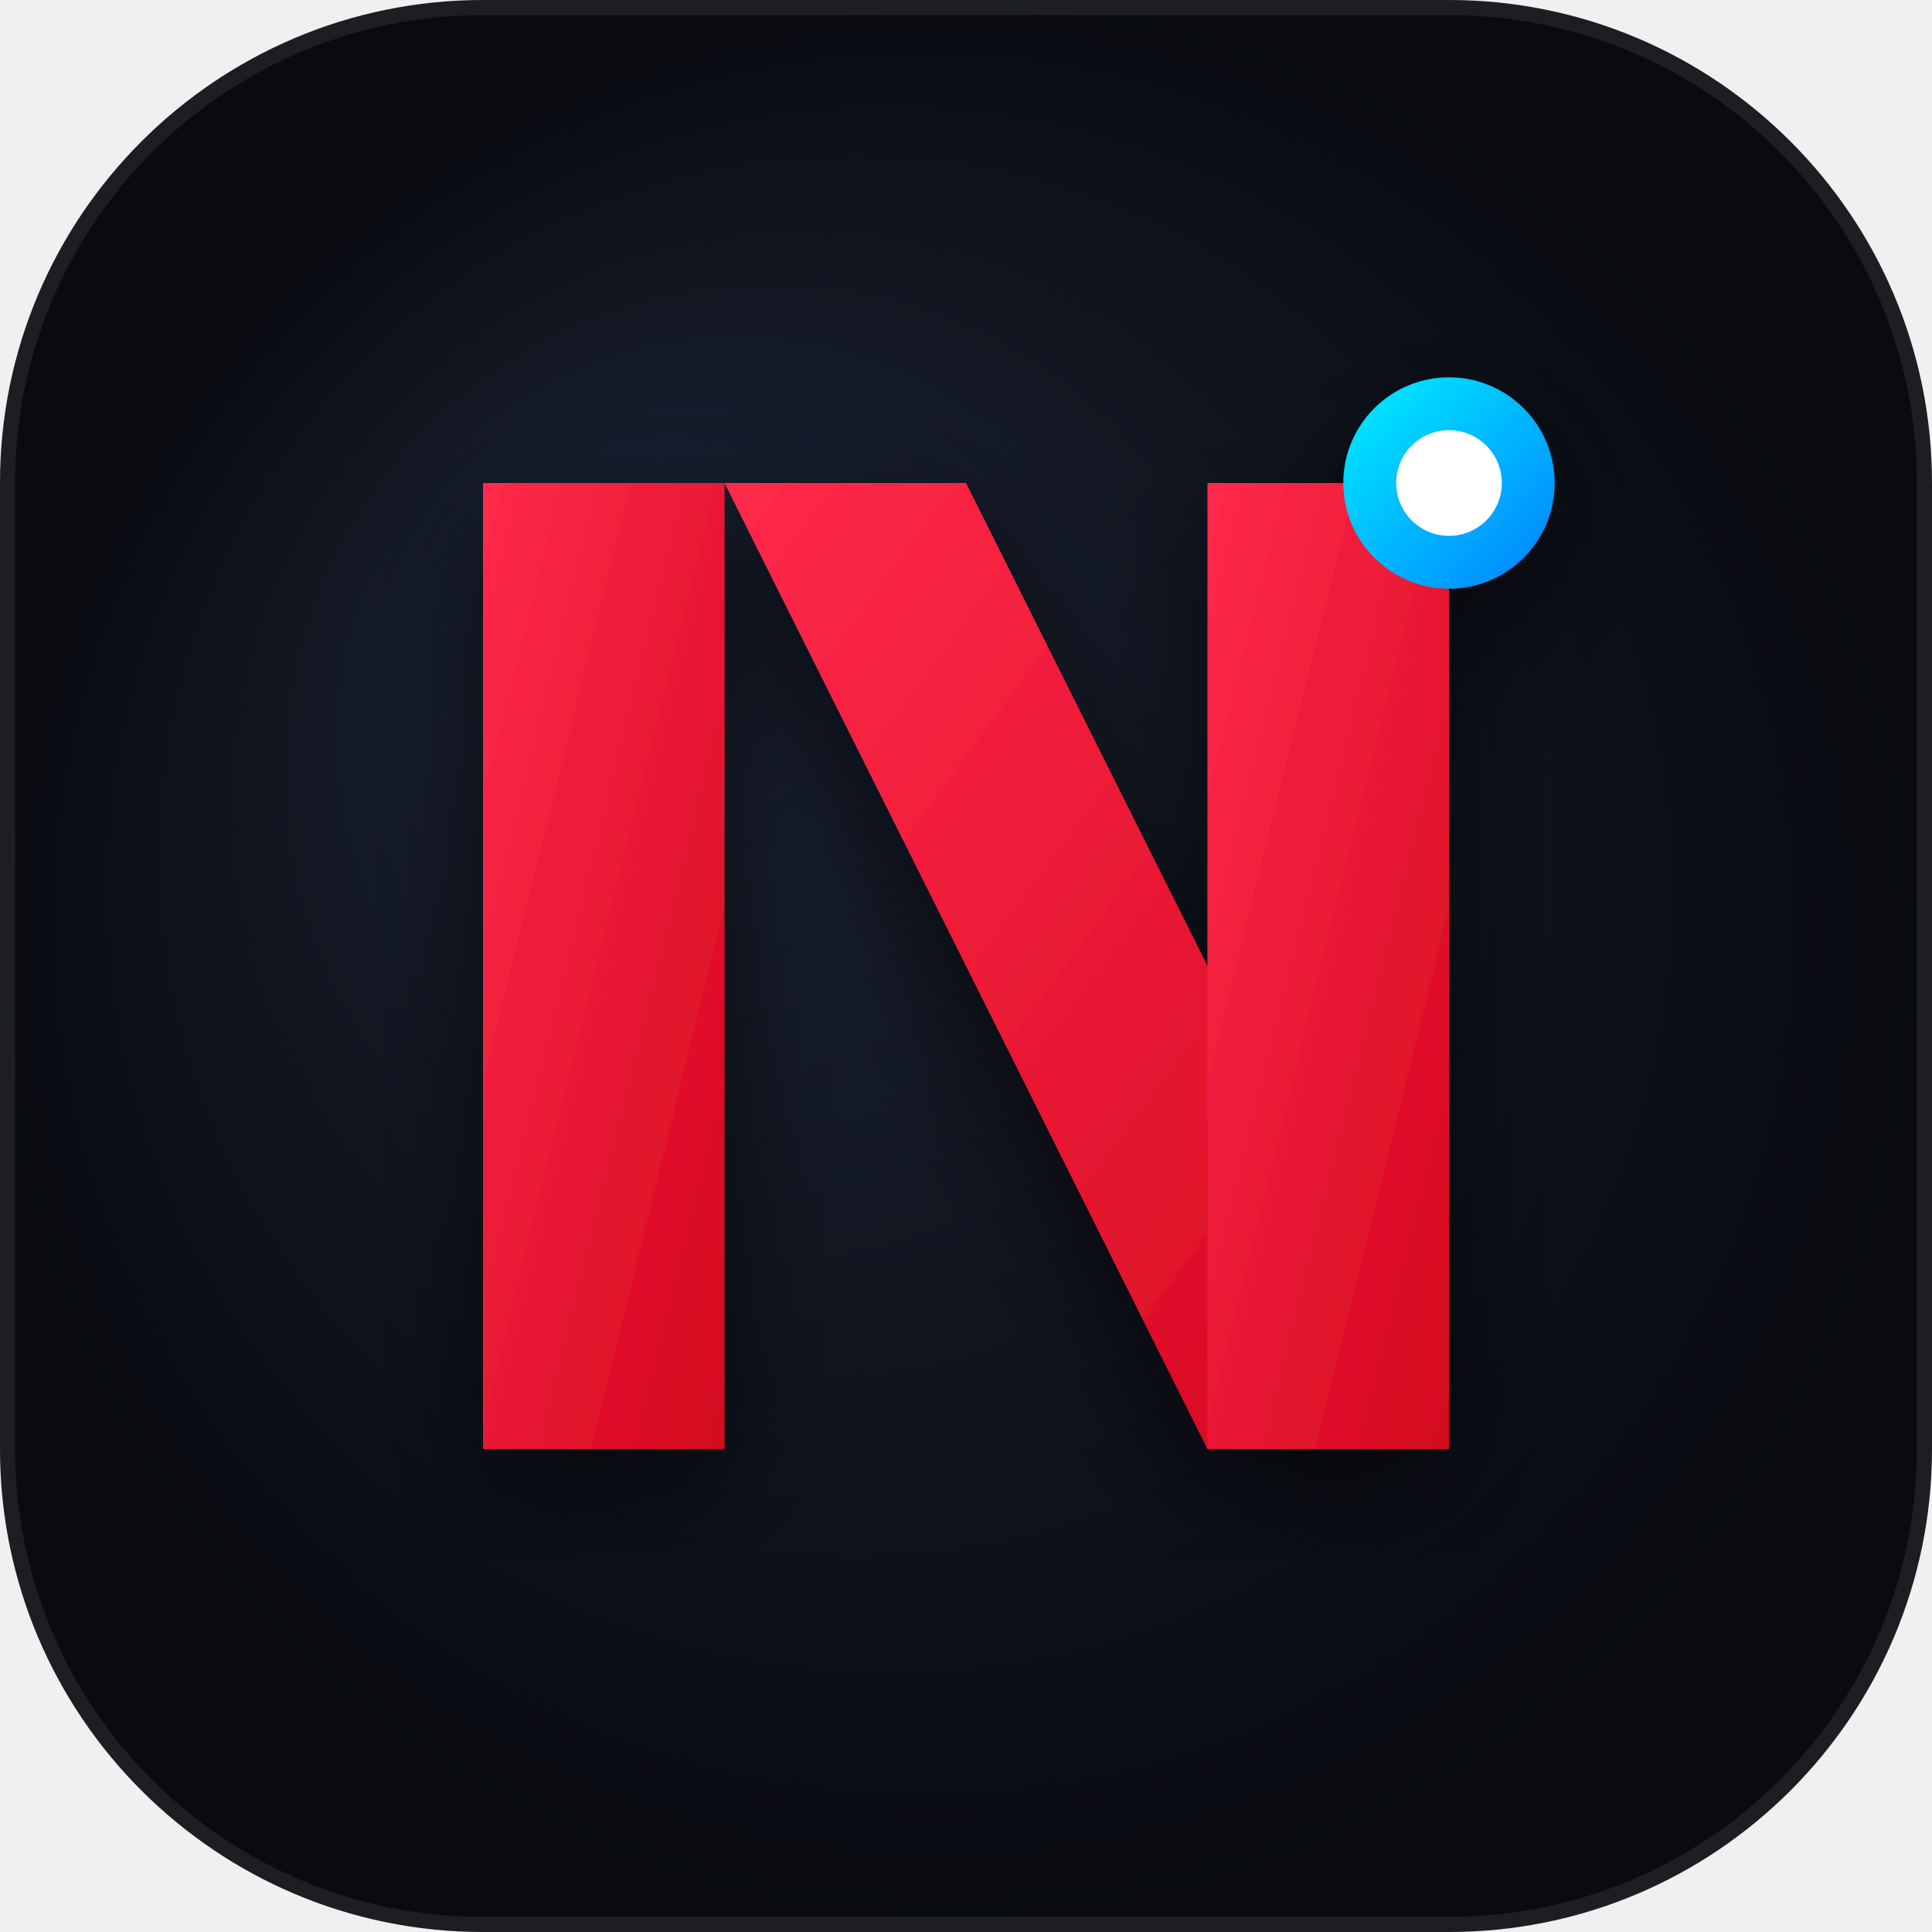
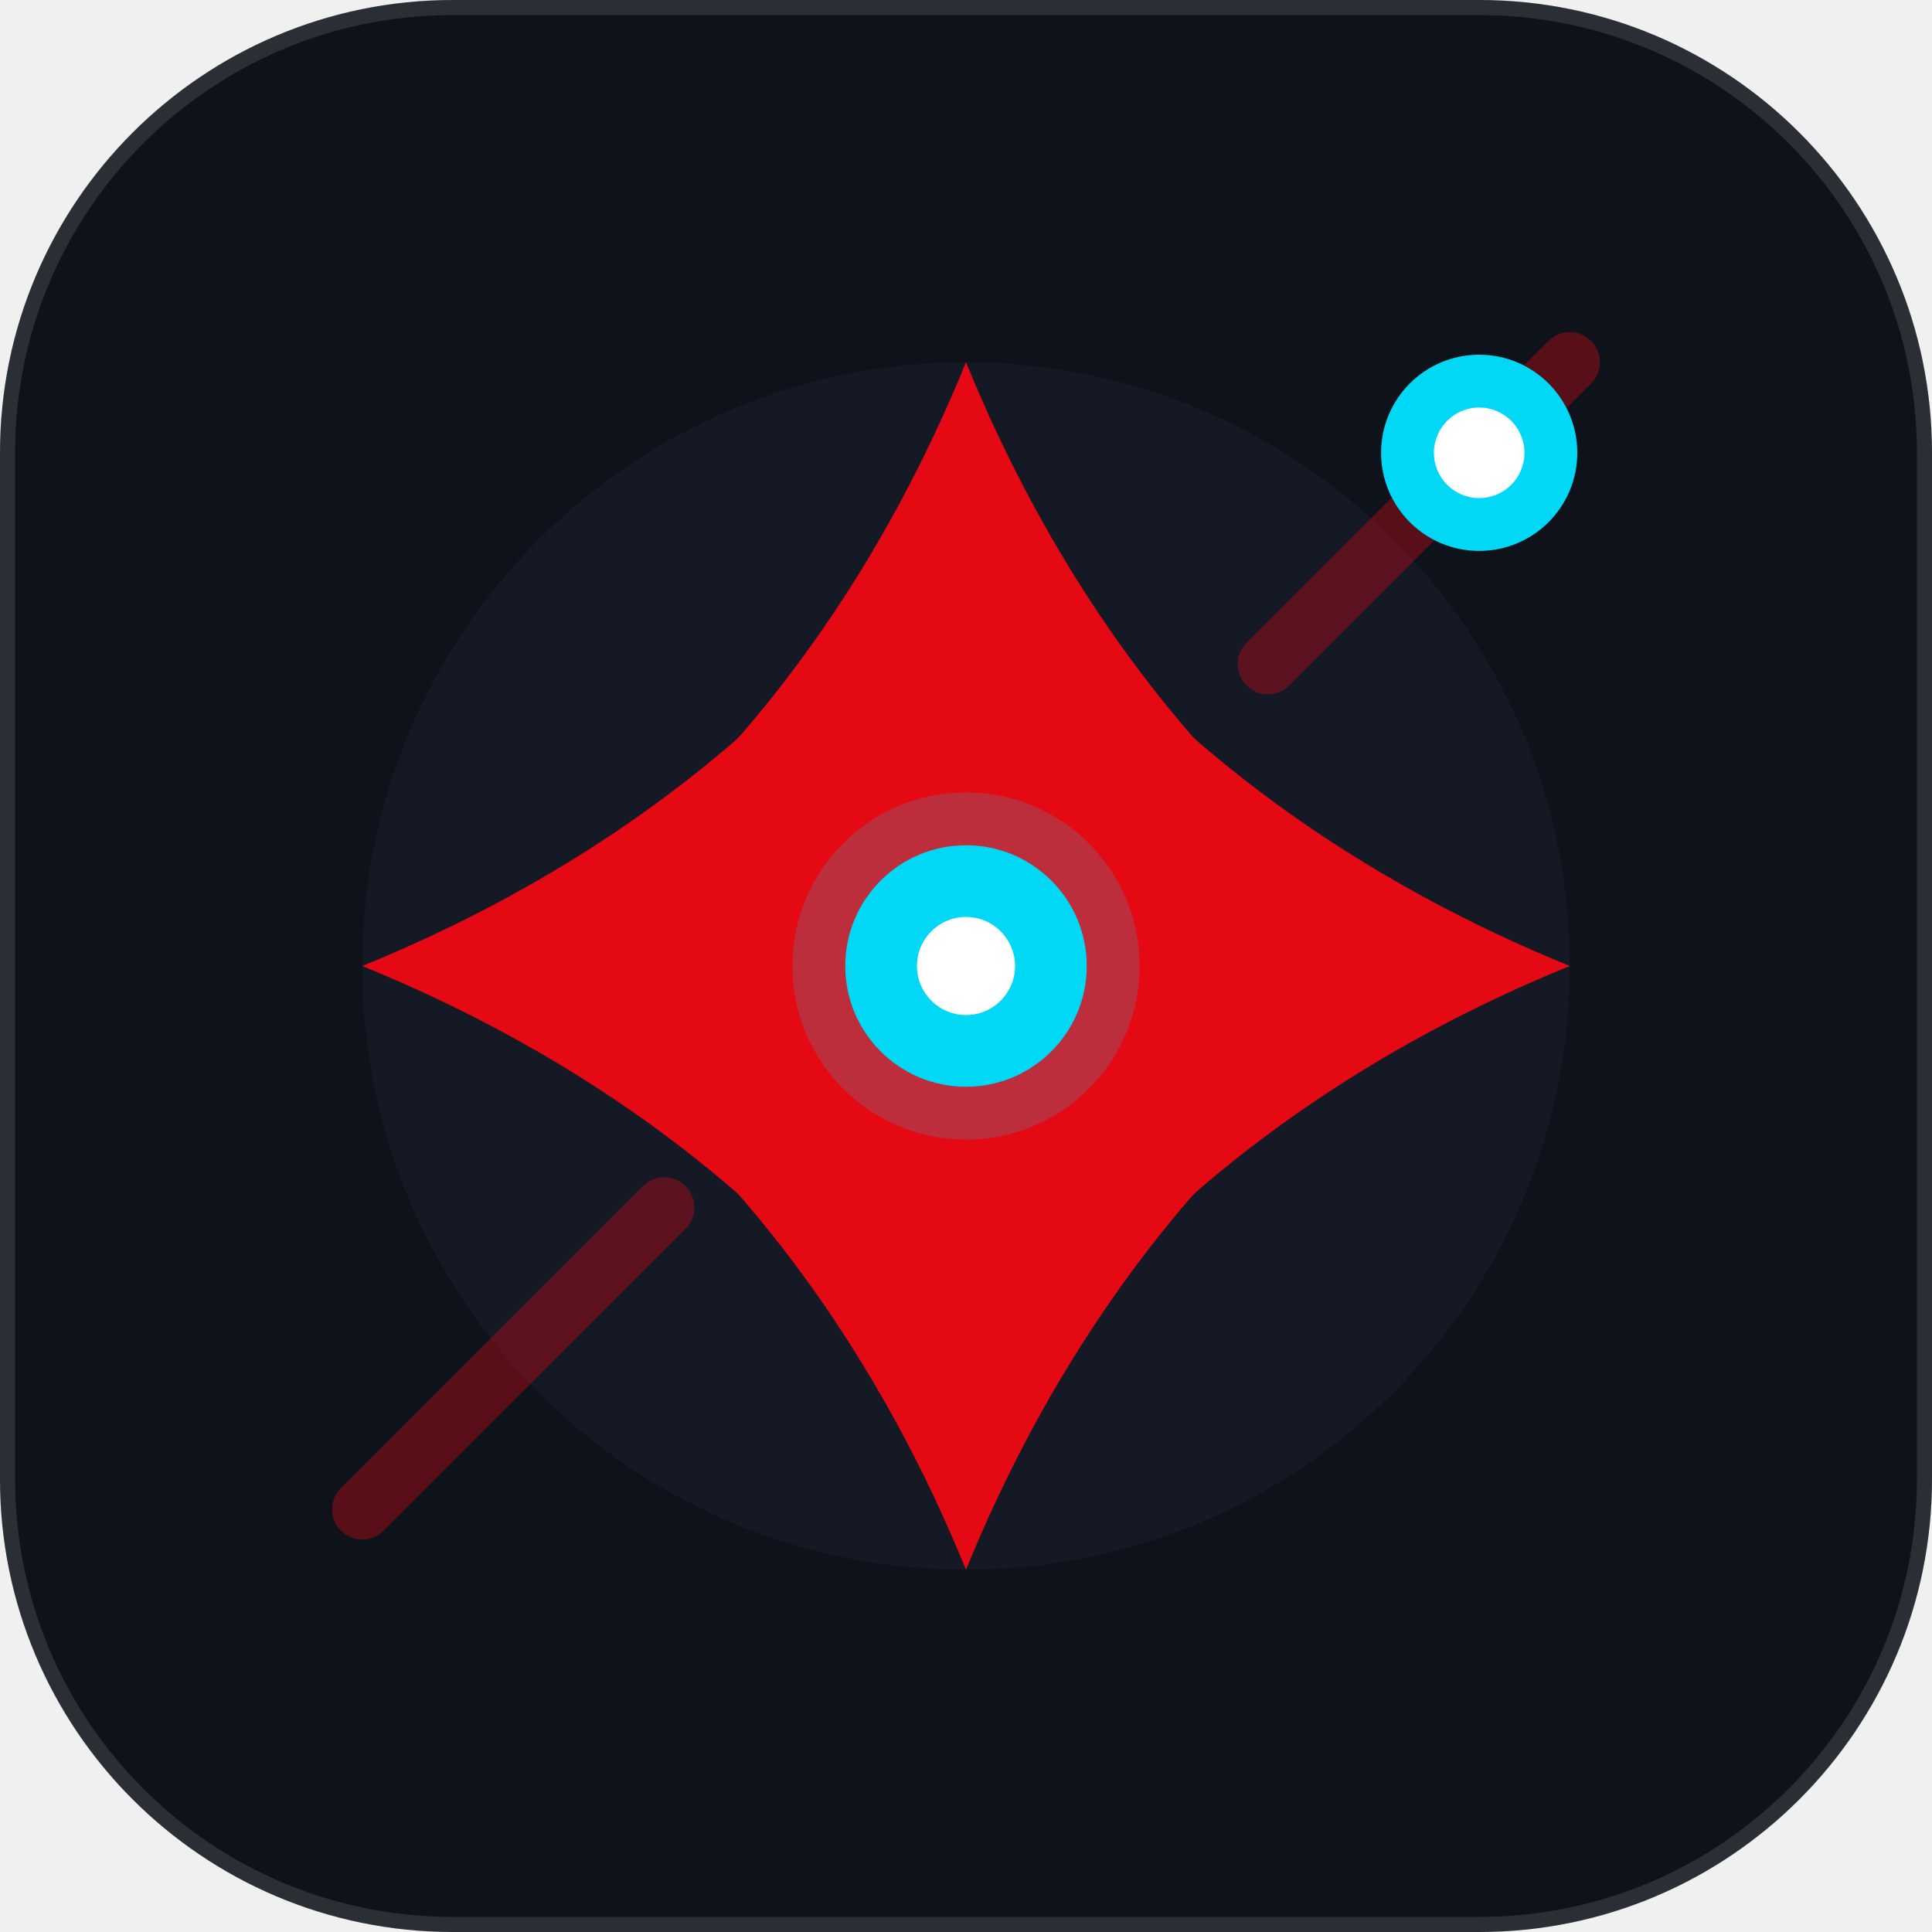
- <svg xmlns="http://www.w3.org/2000/svg" viewBox="0 0 512 512" width="100%" height="100%">
-   <defs>
-     <radialGradient id="bgGrad" cx="50%" cy="50%" r="50%" fx="30%" fy="30%">
-       <stop offset="0%" stop-color="#1A2234" />
-       <stop offset="100%" stop-color="#090B10" />
-     </radialGradient>
-     <linearGradient id="crimsonGrad" x1="0%" y1="0%" x2="100%" y2="100%">
-       <stop offset="0%" stop-color="#FF2A4B" />
-       <stop offset="100%" stop-color="#D3081E" />
-     </linearGradient>
-     <linearGradient id="cyanGrad" x1="0%" y1="0%" x2="100%" y2="100%">
-       <stop offset="0%" stop-color="#00F0FF" />
-       <stop offset="100%" stop-color="#0080FF" />
-     </linearGradient>
-     <filter id="subtleShadow" x="-10%" y="-10%" width="120%" height="120%">
-       <feDropShadow dx="0" dy="12" stdDeviation="16" flood-color="#000000" flood-opacity="0.6" />
-     </filter>
-   </defs>
-   <rect width="512" height="512" rx="128" fill="url(#bgGrad)" />
-   <rect width="508" height="508" x="2" y="2" rx="126" fill="none" stroke="rgba(255, 255, 255, 0.08)" stroke-width="4" />
-   <g filter="url(#subtleShadow)">
-     <path d="M128 384 L128 128 L192 128 L192 384 Z" fill="url(#crimsonGrad)" />
-     <path d="M192 128 L320 384 L384 384 L256 128 Z" fill="url(#crimsonGrad)" />
-     <path d="M320 384 L320 128 L384 128 L384 384 Z" fill="url(#crimsonGrad)" />
-     <circle cx="384" cy="128" r="28" fill="url(#cyanGrad)" />
-     <circle cx="384" cy="128" r="14" fill="#FFFFFF" />
+ <svg xmlns="http://www.w3.org/2000/svg" viewBox="0 0 512 512" fill="none">
+   <rect width="512" height="512" rx="120" fill="#0E121A" />
+   <rect x="2" y="2" width="508" height="508" rx="118" stroke="rgba(255,255,255,0.12)" stroke-width="4" />
+   <circle cx="256" cy="256" r="160" fill="#1A2234" opacity="0.45" />
+   <g opacity="0.35" stroke="#E50914" stroke-width="16" stroke-linecap="round">
+     <path d="M96 400 L176 320" />
+     <path d="M336 176 L416 96" />
  </g>
+   <g fill="#E50914">
+     <path d="M256 96 C278 150 308 190 338 218 C298 230 270 254 256 286 C242 254 214 230 174 218 C204 190 234 150 256 96 Z" />
+     <path d="M256 96 C278 150 308 190 338 218 C298 230 270 254 256 286 C242 254 214 230 174 218 C204 190 234 150 256 96 Z" transform="rotate(90 256 256)" />
+     <path d="M256 96 C278 150 308 190 338 218 C298 230 270 254 256 286 C242 254 214 230 174 218 C204 190 234 150 256 96 Z" transform="rotate(180 256 256)" />
+     <path d="M256 96 C278 150 308 190 338 218 C298 230 270 254 256 286 C242 254 214 230 174 218 C204 190 234 150 256 96 Z" transform="rotate(270 256 256)" />
+   </g>
+   <circle cx="256" cy="256" r="46" fill="#00D8F6" opacity="0.18" />
+   <circle cx="256" cy="256" r="32" fill="#00D8F6" />
+   <circle cx="256" cy="256" r="13" fill="#FFFFFF" />
+   <circle cx="392" cy="120" r="26" fill="#00D8F6" />
+   <circle cx="392" cy="120" r="12" fill="#FFFFFF" />
</svg>
